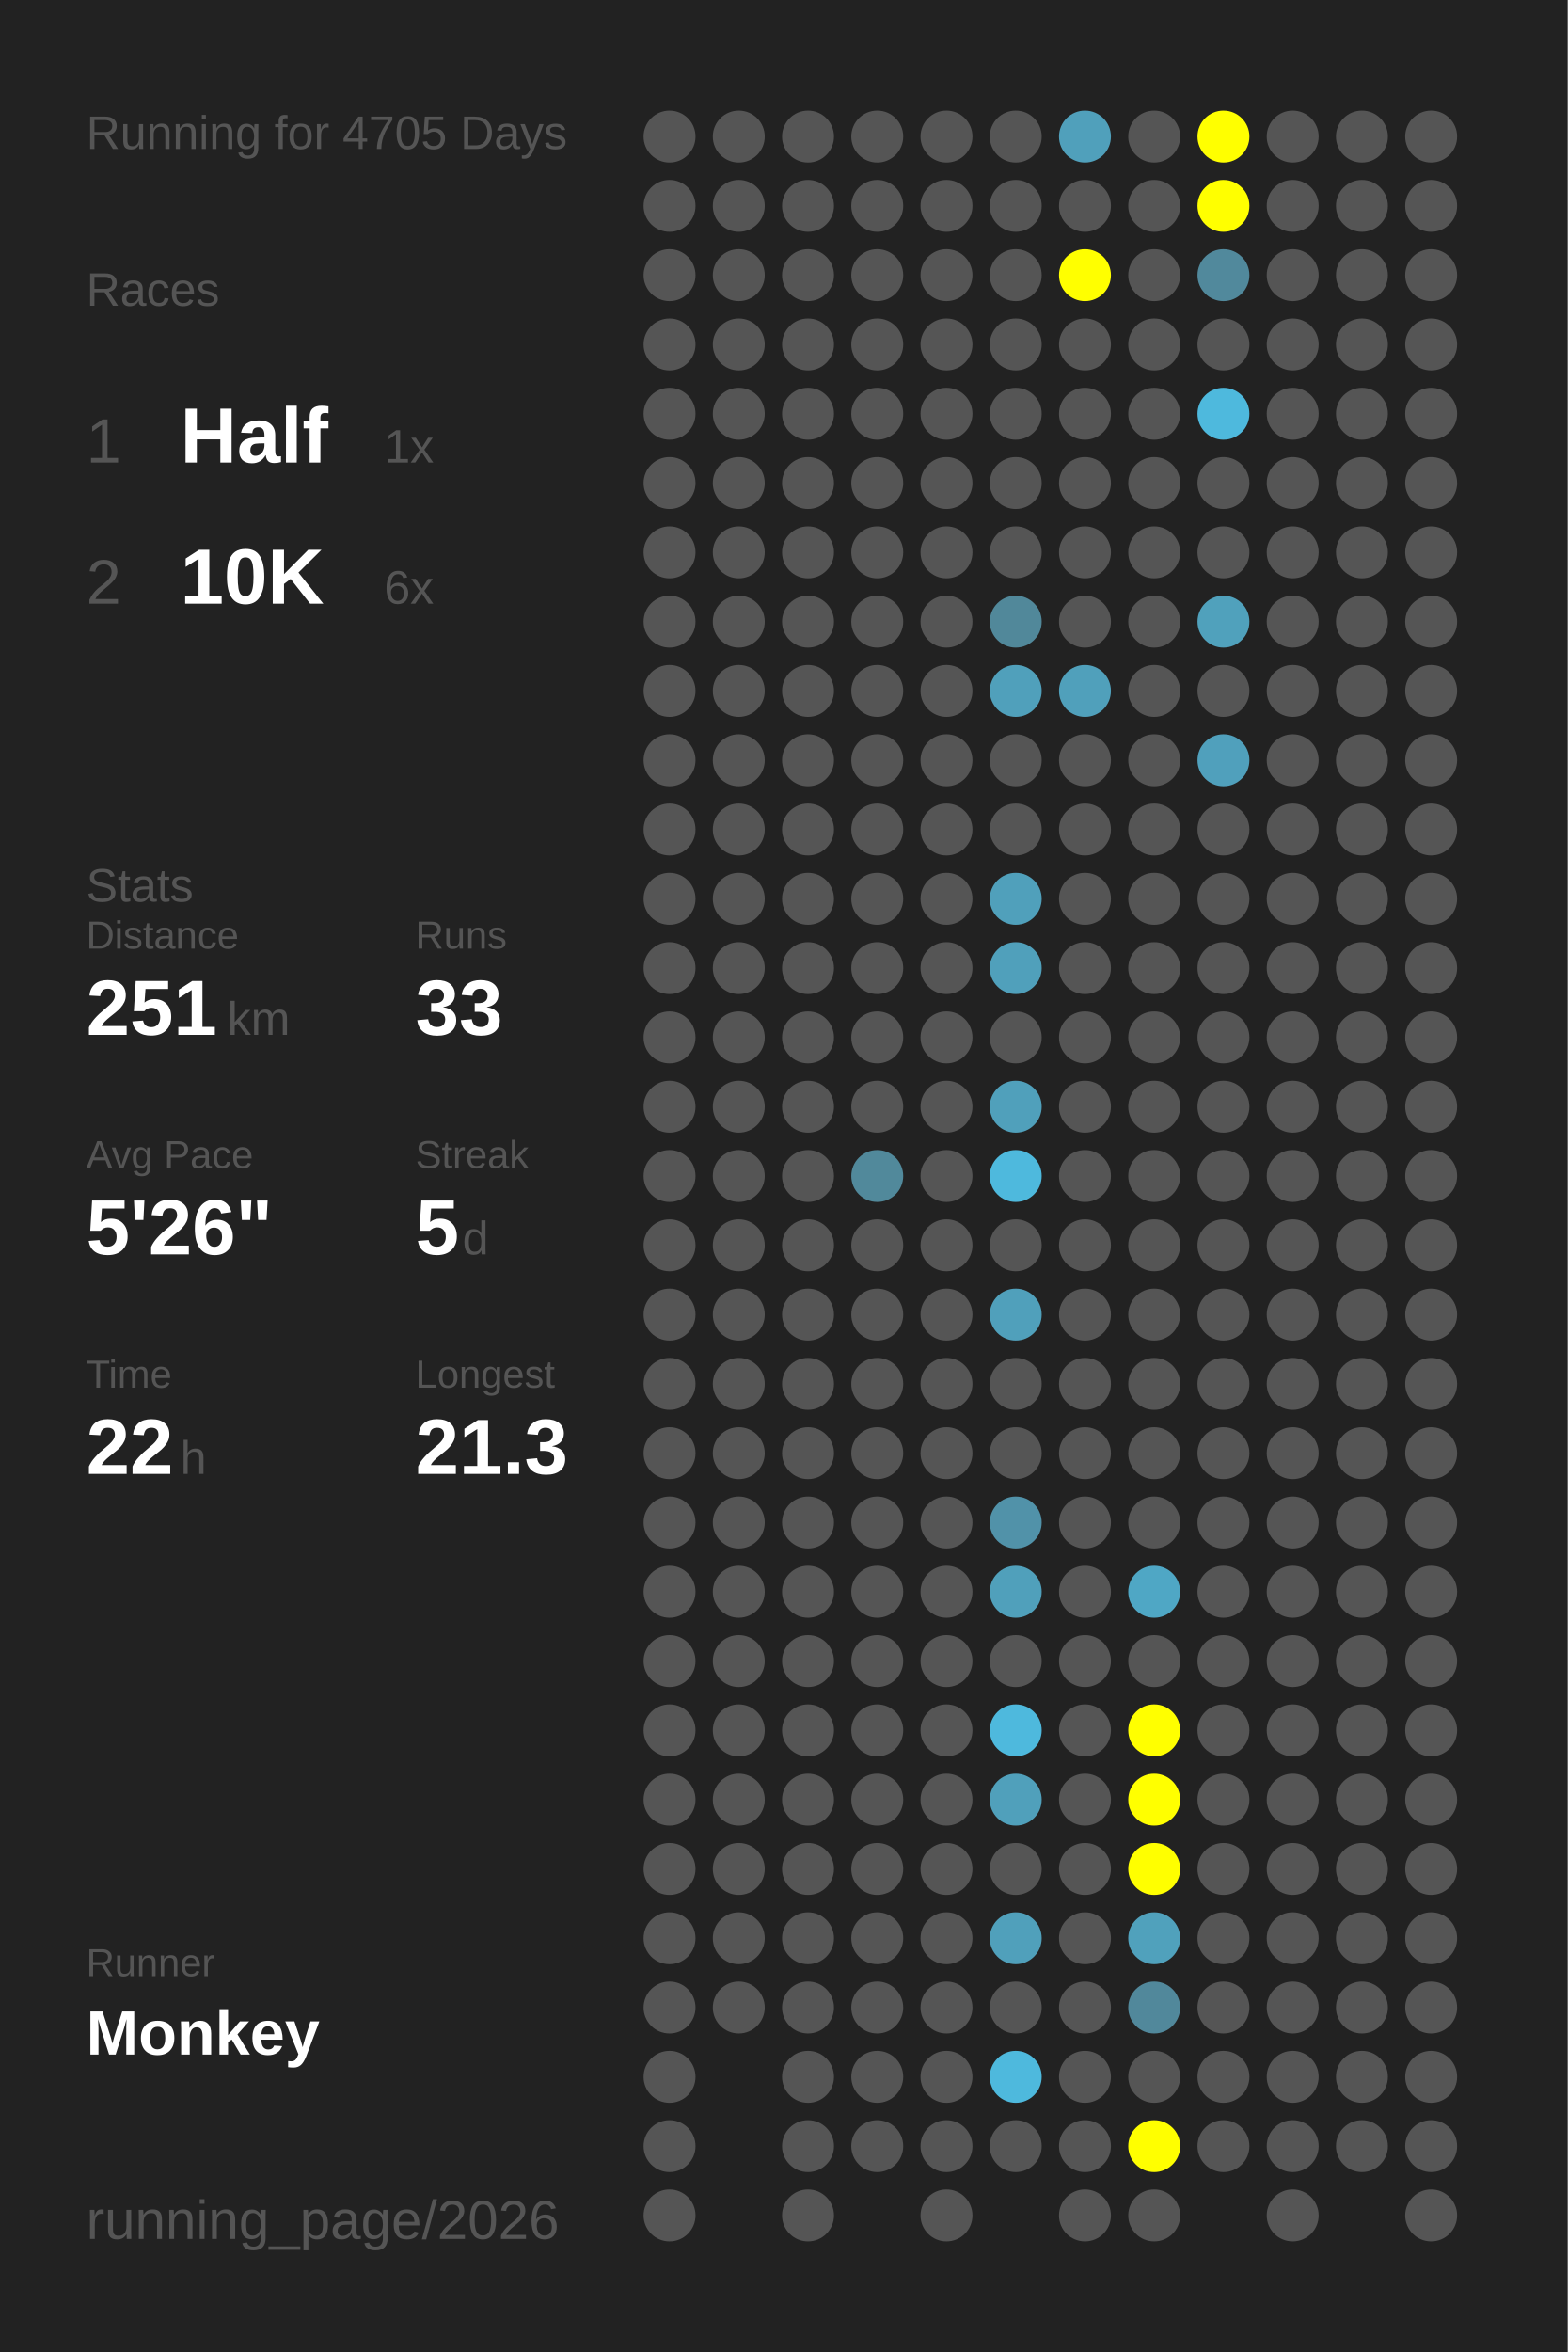
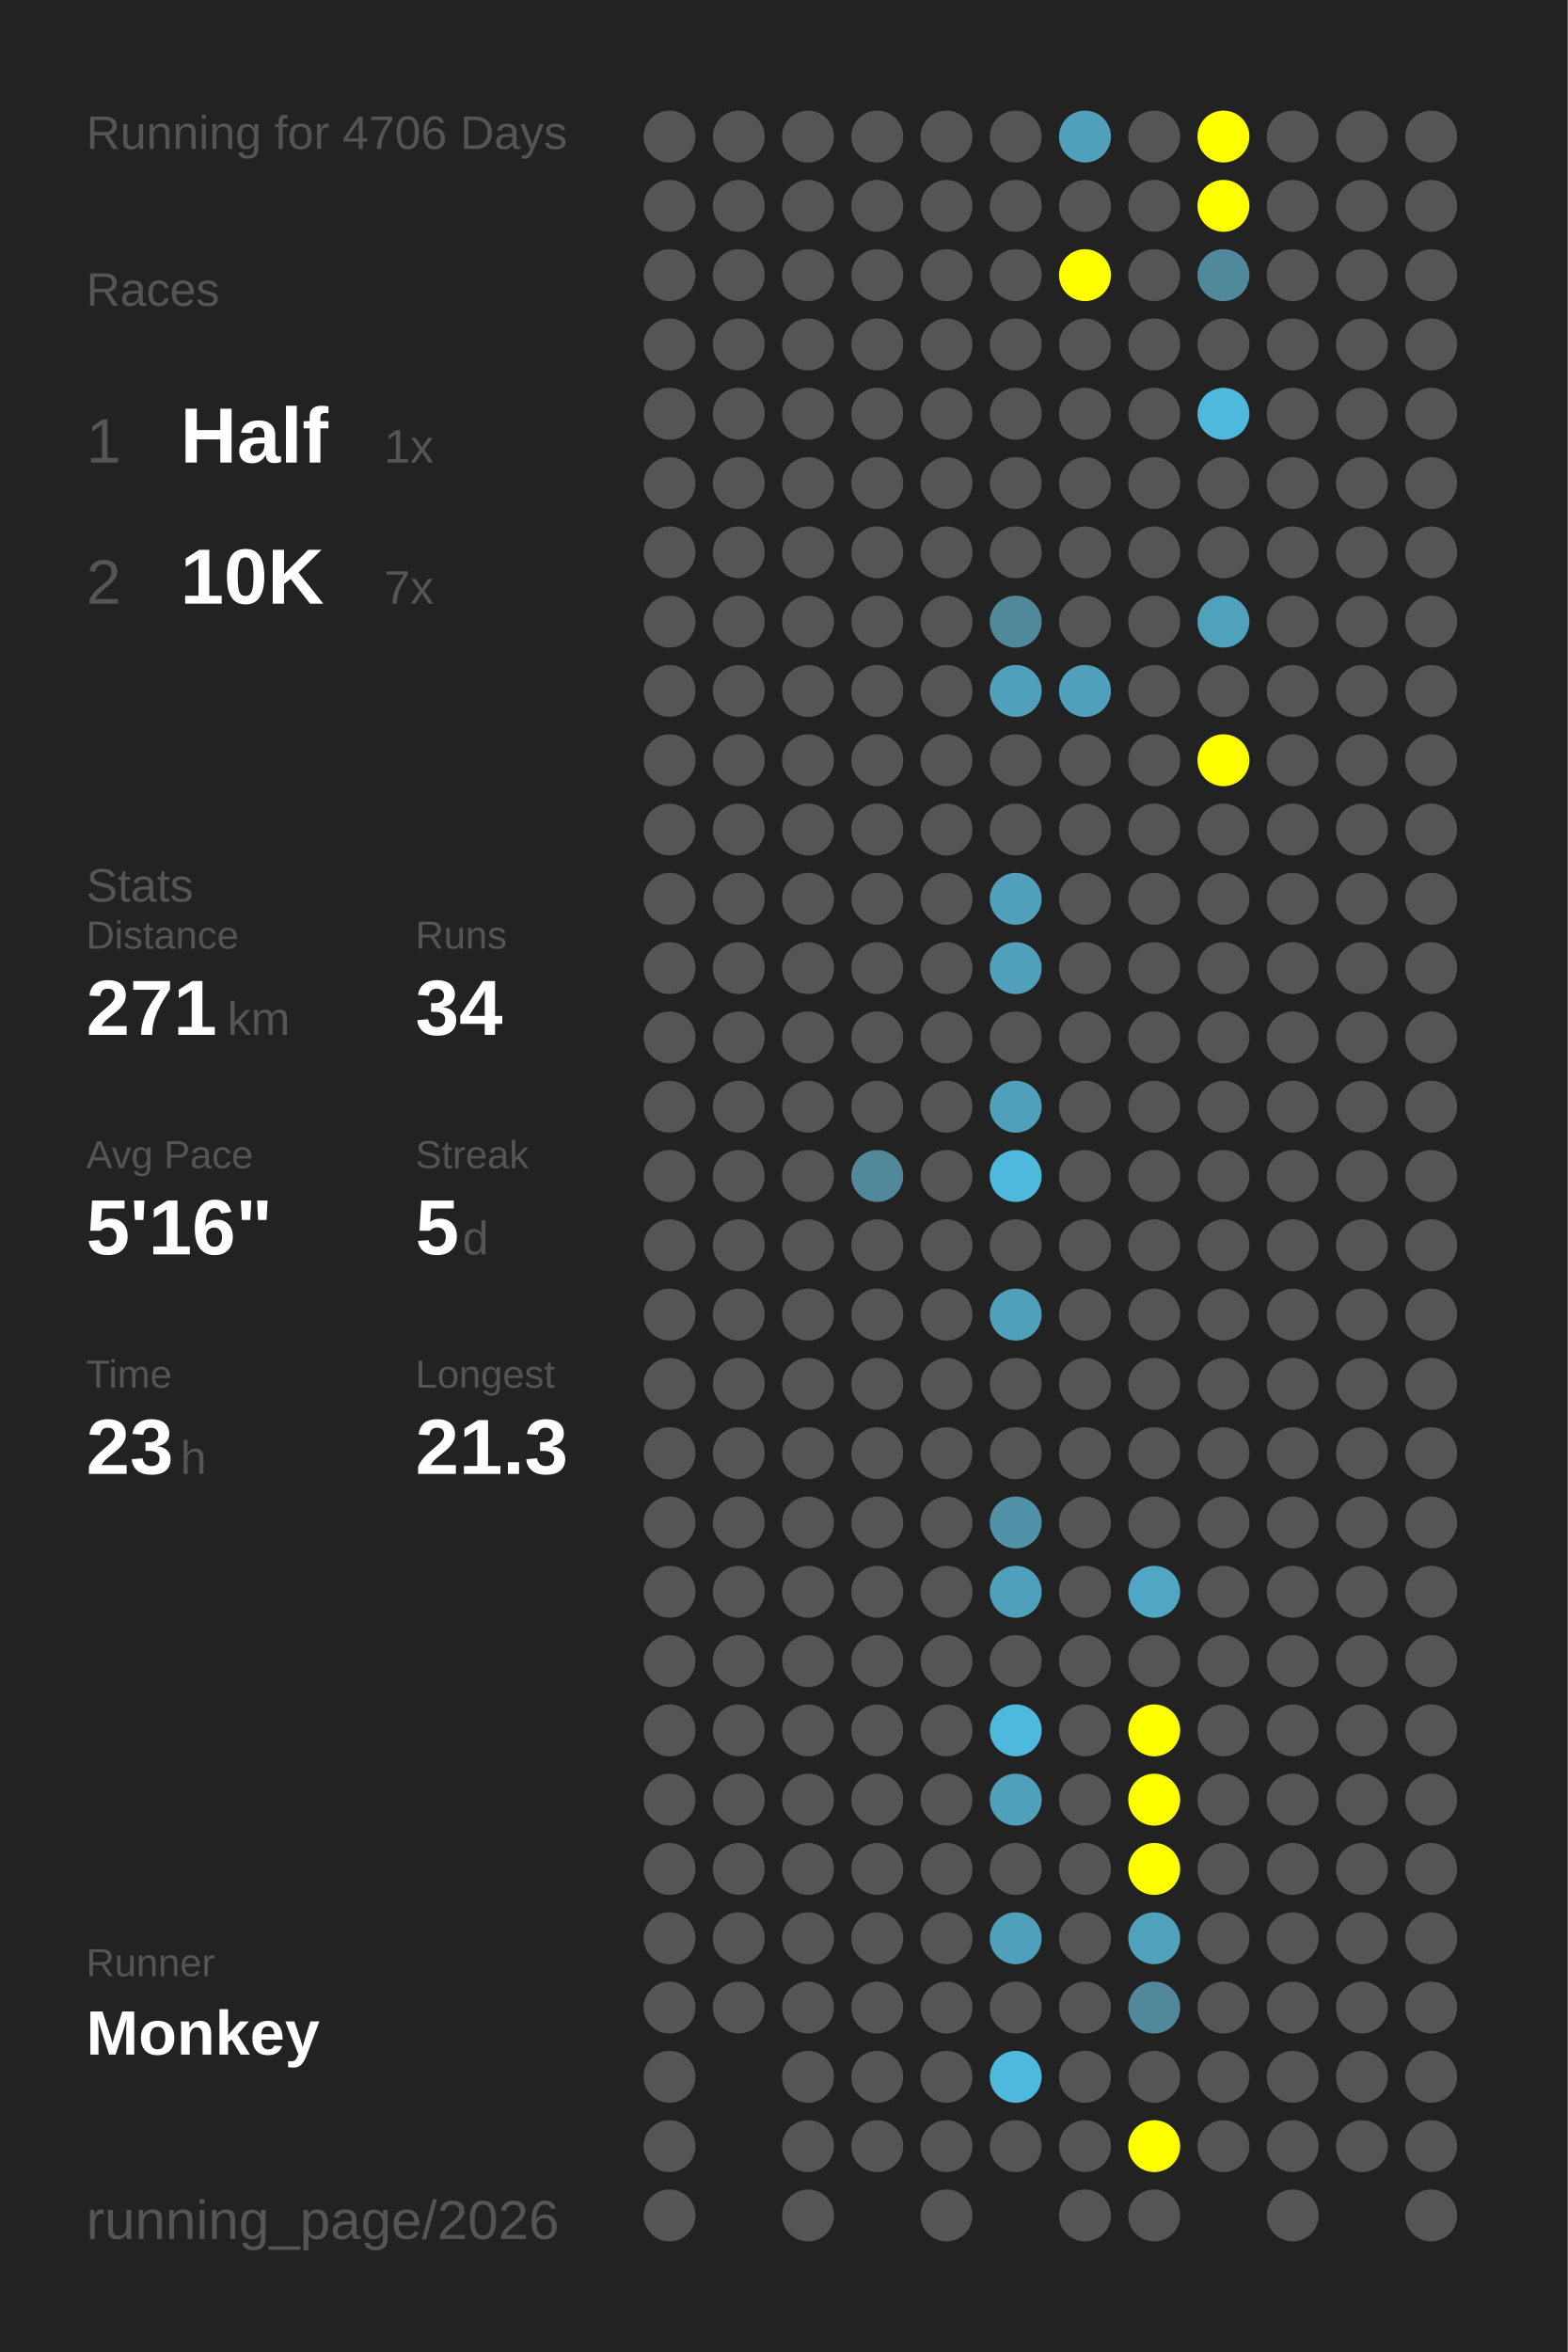
<svg xmlns="http://www.w3.org/2000/svg" baseProfile="full" height="300mm" version="1.1" viewBox="0,0,200,300" width="200mm">
  <defs />
  <rect fill="#222222" height="300" width="200" x="0" y="0" />
-   <text fill="#555555" style="font-size:6px; font-family:Arial;" x="11" y="19">Running for 4705 Days</text>
+   <text fill="#555555" style="font-size:6px; font-family:Arial;" x="11" y="19">Running for 4706 Days</text>
  <text fill="#555555" style="font-size:6px; font-family:Arial;" x="11" y="39">Races</text>
  <text fill="#555555" style="font-size:8px; font-family:Arial;" x="11" y="59">1</text>
  <text fill="#FFFFFF" style="font-size:10px; font-family:Arial; font-weight:bold;" x="23" y="59">Half</text>
  <text fill="#555555" style="font-size:6px; font-family:Arial;" x="49" y="59">1x</text>
  <text fill="#555555" style="font-size:8px; font-family:Arial;" x="11" y="77">2</text>
  <text fill="#FFFFFF" style="font-size:10px; font-family:Arial; font-weight:bold;" x="23" y="77">10K</text>
-   <text fill="#555555" style="font-size:6px; font-family:Arial;" x="49" y="77">6x</text>
+   <text fill="#555555" style="font-size:6px; font-family:Arial;" x="49" y="77">7x</text>
  <text fill="#555555" style="font-size:6px; font-family:Arial;" x="11" y="115">Stats</text>
  <text fill="#555555" style="font-size:5px; font-family:Arial;" x="11" y="121">Distance</text>
-   <text fill="#FFFFFF" style="font-size:10px; font-family:Arial; font-weight:bold;" x="11" y="132">251</text>
+   <text fill="#FFFFFF" style="font-size:10px; font-family:Arial; font-weight:bold;" x="11" y="132">271</text>
  <text fill="#555555" style="font-size:6px; font-family:Arial;" x="29" y="132">km</text>
  <text fill="#555555" style="font-size:5px; font-family:Arial;" x="53" y="121">Runs</text>
-   <text fill="#FFFFFF" style="font-size:10px; font-family:Arial; font-weight:bold;" x="53" y="132">33</text>
+   <text fill="#FFFFFF" style="font-size:10px; font-family:Arial; font-weight:bold;" x="53" y="132">34</text>
  <text fill="#555555" style="font-size:5px; font-family:Arial;" x="11" y="149">Avg Pace</text>
-   <text fill="#FFFFFF" style="font-size:10px; font-family:Arial; font-weight:bold;" x="11" y="160">5'26"</text>
+   <text fill="#FFFFFF" style="font-size:10px; font-family:Arial; font-weight:bold;" x="11" y="160">5'16"</text>
  <text fill="#555555" style="font-size:5px; font-family:Arial;" x="53" y="149">Streak</text>
  <text fill="#FFFFFF" style="font-size:10px; font-family:Arial; font-weight:bold;" x="53" y="160">5</text>
  <text fill="#555555" style="font-size:6px; font-family:Arial;" x="59" y="160">d</text>
  <text fill="#555555" style="font-size:5px; font-family:Arial;" x="11" y="177">Time</text>
-   <text fill="#FFFFFF" style="font-size:10px; font-family:Arial; font-weight:bold;" x="11" y="188">22</text>
+   <text fill="#FFFFFF" style="font-size:10px; font-family:Arial; font-weight:bold;" x="11" y="188">23</text>
  <text fill="#555555" style="font-size:6px; font-family:Arial;" x="23" y="188">h</text>
  <text fill="#555555" style="font-size:5px; font-family:Arial;" x="53" y="177">Longest</text>
  <text fill="#FFFFFF" style="font-size:10px; font-family:Arial; font-weight:bold;" x="53" y="188">21.3</text>
  <text fill="#555555" style="font-size:5px; font-family:Arial;" x="11" y="252.065">Runner</text>
  <text fill="#FFFFFF" style="font-size:8px; font-family:Arial; font-weight:bold;" x="11" y="262.065">Monkey</text>
  <text fill="#555555" style="font-size:7px; font-family:Arial;" x="11" y="285.581">running_page/2026</text>
  <circle cx="85.417" cy="17.419" fill="#555555" r="3.312" />
  <circle cx="85.417" cy="26.258" fill="#555555" r="3.312" />
  <circle cx="85.417" cy="35.097" fill="#555555" r="3.312" />
  <circle cx="85.417" cy="43.935" fill="#555555" r="3.312" />
  <circle cx="85.417" cy="52.774" fill="#555555" r="3.312" />
  <circle cx="85.417" cy="61.613" fill="#555555" r="3.312" />
  <circle cx="85.417" cy="70.452" fill="#555555" r="3.312" />
  <circle cx="85.417" cy="79.29" fill="#555555" r="3.312" />
  <circle cx="85.417" cy="88.129" fill="#555555" r="3.312" />
  <circle cx="85.417" cy="96.968" fill="#555555" r="3.312" />
  <circle cx="85.417" cy="105.806" fill="#555555" r="3.312" />
  <circle cx="85.417" cy="114.645" fill="#555555" r="3.312" />
  <circle cx="85.417" cy="123.484" fill="#555555" r="3.312" />
  <circle cx="85.417" cy="132.323" fill="#555555" r="3.312" />
  <circle cx="85.417" cy="141.161" fill="#555555" r="3.312" />
  <circle cx="85.417" cy="150" fill="#555555" r="3.312" />
  <circle cx="85.417" cy="158.839" fill="#555555" r="3.312" />
  <circle cx="85.417" cy="167.677" fill="#555555" r="3.312" />
  <circle cx="85.417" cy="176.516" fill="#555555" r="3.312" />
  <circle cx="85.417" cy="185.355" fill="#555555" r="3.312" />
  <circle cx="85.417" cy="194.194" fill="#555555" r="3.312" />
  <circle cx="85.417" cy="203.032" fill="#555555" r="3.312" />
  <circle cx="85.417" cy="211.871" fill="#555555" r="3.312" />
  <circle cx="85.417" cy="220.71" fill="#555555" r="3.312" />
  <circle cx="85.417" cy="229.548" fill="#555555" r="3.312" />
  <circle cx="85.417" cy="238.387" fill="#555555" r="3.312" />
  <circle cx="85.417" cy="247.226" fill="#555555" r="3.312" />
  <circle cx="85.417" cy="256.065" fill="#555555" r="3.312" />
  <circle cx="85.417" cy="264.903" fill="#555555" r="3.312" />
  <circle cx="85.417" cy="273.742" fill="#555555" r="3.312" />
  <circle cx="85.417" cy="282.581" fill="#555555" r="3.312" />
  <circle cx="94.25" cy="17.419" fill="#555555" r="3.312" />
  <circle cx="94.25" cy="26.258" fill="#555555" r="3.312" />
  <circle cx="94.25" cy="35.097" fill="#555555" r="3.312" />
  <circle cx="94.25" cy="43.935" fill="#555555" r="3.312" />
  <circle cx="94.25" cy="52.774" fill="#555555" r="3.312" />
  <circle cx="94.25" cy="61.613" fill="#555555" r="3.312" />
  <circle cx="94.25" cy="70.452" fill="#555555" r="3.312" />
  <circle cx="94.25" cy="79.29" fill="#555555" r="3.312" />
  <circle cx="94.25" cy="88.129" fill="#555555" r="3.312" />
  <circle cx="94.25" cy="96.968" fill="#555555" r="3.312" />
  <circle cx="94.25" cy="105.806" fill="#555555" r="3.312" />
  <circle cx="94.25" cy="114.645" fill="#555555" r="3.312" />
  <circle cx="94.25" cy="123.484" fill="#555555" r="3.312" />
  <circle cx="94.25" cy="132.323" fill="#555555" r="3.312" />
  <circle cx="94.25" cy="141.161" fill="#555555" r="3.312" />
  <circle cx="94.25" cy="150" fill="#555555" r="3.312" />
  <circle cx="94.25" cy="158.839" fill="#555555" r="3.312" />
  <circle cx="94.25" cy="167.677" fill="#555555" r="3.312" />
  <circle cx="94.25" cy="176.516" fill="#555555" r="3.312" />
  <circle cx="94.25" cy="185.355" fill="#555555" r="3.312" />
  <circle cx="94.25" cy="194.194" fill="#555555" r="3.312" />
  <circle cx="94.25" cy="203.032" fill="#555555" r="3.312" />
  <circle cx="94.25" cy="211.871" fill="#555555" r="3.312" />
  <circle cx="94.25" cy="220.71" fill="#555555" r="3.312" />
  <circle cx="94.25" cy="229.548" fill="#555555" r="3.312" />
  <circle cx="94.25" cy="238.387" fill="#555555" r="3.312" />
  <circle cx="94.25" cy="247.226" fill="#555555" r="3.312" />
  <circle cx="94.25" cy="256.065" fill="#555555" r="3.312" />
  <circle cx="103.083" cy="17.419" fill="#555555" r="3.312" />
  <circle cx="103.083" cy="26.258" fill="#555555" r="3.312" />
  <circle cx="103.083" cy="35.097" fill="#555555" r="3.312" />
  <circle cx="103.083" cy="43.935" fill="#555555" r="3.312" />
  <circle cx="103.083" cy="52.774" fill="#555555" r="3.312" />
  <circle cx="103.083" cy="61.613" fill="#555555" r="3.312" />
  <circle cx="103.083" cy="70.452" fill="#555555" r="3.312" />
  <circle cx="103.083" cy="79.29" fill="#555555" r="3.312" />
  <circle cx="103.083" cy="88.129" fill="#555555" r="3.312" />
  <circle cx="103.083" cy="96.968" fill="#555555" r="3.312" />
  <circle cx="103.083" cy="105.806" fill="#555555" r="3.312" />
  <circle cx="103.083" cy="114.645" fill="#555555" r="3.312" />
  <circle cx="103.083" cy="123.484" fill="#555555" r="3.312" />
  <circle cx="103.083" cy="132.323" fill="#555555" r="3.312" />
  <circle cx="103.083" cy="141.161" fill="#555555" r="3.312" />
  <circle cx="103.083" cy="150" fill="#555555" r="3.312" />
  <circle cx="103.083" cy="158.839" fill="#555555" r="3.312" />
  <circle cx="103.083" cy="167.677" fill="#555555" r="3.312" />
  <circle cx="103.083" cy="176.516" fill="#555555" r="3.312" />
  <circle cx="103.083" cy="185.355" fill="#555555" r="3.312" />
  <circle cx="103.083" cy="194.194" fill="#555555" r="3.312" />
  <circle cx="103.083" cy="203.032" fill="#555555" r="3.312" />
  <circle cx="103.083" cy="211.871" fill="#555555" r="3.312" />
  <circle cx="103.083" cy="220.71" fill="#555555" r="3.312" />
  <circle cx="103.083" cy="229.548" fill="#555555" r="3.312" />
  <circle cx="103.083" cy="238.387" fill="#555555" r="3.312" />
  <circle cx="103.083" cy="247.226" fill="#555555" r="3.312" />
  <circle cx="103.083" cy="256.065" fill="#555555" r="3.312" />
  <circle cx="103.083" cy="264.903" fill="#555555" r="3.312" />
  <circle cx="103.083" cy="273.742" fill="#555555" r="3.312" />
  <circle cx="103.083" cy="282.581" fill="#555555" r="3.312" />
  <circle cx="111.917" cy="17.419" fill="#555555" r="3.312" />
  <circle cx="111.917" cy="26.258" fill="#555555" r="3.312" />
  <circle cx="111.917" cy="35.097" fill="#555555" r="3.312" />
  <circle cx="111.917" cy="43.935" fill="#555555" r="3.312" />
  <circle cx="111.917" cy="52.774" fill="#555555" r="3.312" />
  <circle cx="111.917" cy="61.613" fill="#555555" r="3.312" />
  <circle cx="111.917" cy="70.452" fill="#555555" r="3.312" />
  <circle cx="111.917" cy="79.29" fill="#555555" r="3.312" />
  <circle cx="111.917" cy="88.129" fill="#555555" r="3.312" />
  <circle cx="111.917" cy="96.968" fill="#555555" r="3.312" />
  <circle cx="111.917" cy="105.806" fill="#555555" r="3.312" />
  <circle cx="111.917" cy="114.645" fill="#555555" r="3.312" />
  <circle cx="111.917" cy="123.484" fill="#555555" r="3.312" />
  <circle cx="111.917" cy="132.323" fill="#555555" r="3.312" />
  <circle cx="111.917" cy="141.161" fill="#555555" r="3.312" />
  <circle cx="111.917" cy="150" fill="#51899b" r="3.312" />
  <circle cx="111.917" cy="158.839" fill="#555555" r="3.312" />
  <circle cx="111.917" cy="167.677" fill="#555555" r="3.312" />
  <circle cx="111.917" cy="176.516" fill="#555555" r="3.312" />
  <circle cx="111.917" cy="185.355" fill="#555555" r="3.312" />
  <circle cx="111.917" cy="194.194" fill="#555555" r="3.312" />
  <circle cx="111.917" cy="203.032" fill="#555555" r="3.312" />
  <circle cx="111.917" cy="211.871" fill="#555555" r="3.312" />
  <circle cx="111.917" cy="220.71" fill="#555555" r="3.312" />
  <circle cx="111.917" cy="229.548" fill="#555555" r="3.312" />
  <circle cx="111.917" cy="238.387" fill="#555555" r="3.312" />
  <circle cx="111.917" cy="247.226" fill="#555555" r="3.312" />
  <circle cx="111.917" cy="256.065" fill="#555555" r="3.312" />
  <circle cx="111.917" cy="264.903" fill="#555555" r="3.312" />
  <circle cx="111.917" cy="273.742" fill="#555555" r="3.312" />
  <circle cx="120.75" cy="17.419" fill="#555555" r="3.312" />
  <circle cx="120.75" cy="26.258" fill="#555555" r="3.312" />
  <circle cx="120.75" cy="35.097" fill="#555555" r="3.312" />
  <circle cx="120.75" cy="43.935" fill="#555555" r="3.312" />
  <circle cx="120.75" cy="52.774" fill="#555555" r="3.312" />
  <circle cx="120.75" cy="61.613" fill="#555555" r="3.312" />
  <circle cx="120.75" cy="70.452" fill="#555555" r="3.312" />
  <circle cx="120.75" cy="79.29" fill="#555555" r="3.312" />
  <circle cx="120.75" cy="88.129" fill="#555555" r="3.312" />
  <circle cx="120.75" cy="96.968" fill="#555555" r="3.312" />
  <circle cx="120.75" cy="105.806" fill="#555555" r="3.312" />
  <circle cx="120.75" cy="114.645" fill="#555555" r="3.312" />
  <circle cx="120.75" cy="123.484" fill="#555555" r="3.312" />
  <circle cx="120.75" cy="132.323" fill="#555555" r="3.312" />
  <circle cx="120.75" cy="141.161" fill="#555555" r="3.312" />
  <circle cx="120.75" cy="150" fill="#555555" r="3.312" />
  <circle cx="120.75" cy="158.839" fill="#555555" r="3.312" />
  <circle cx="120.75" cy="167.677" fill="#555555" r="3.312" />
  <circle cx="120.75" cy="176.516" fill="#555555" r="3.312" />
  <circle cx="120.75" cy="185.355" fill="#555555" r="3.312" />
  <circle cx="120.75" cy="194.194" fill="#555555" r="3.312" />
  <circle cx="120.75" cy="203.032" fill="#555555" r="3.312" />
  <circle cx="120.75" cy="211.871" fill="#555555" r="3.312" />
  <circle cx="120.75" cy="220.71" fill="#555555" r="3.312" />
  <circle cx="120.75" cy="229.548" fill="#555555" r="3.312" />
  <circle cx="120.75" cy="238.387" fill="#555555" r="3.312" />
  <circle cx="120.75" cy="247.226" fill="#555555" r="3.312" />
  <circle cx="120.75" cy="256.065" fill="#555555" r="3.312" />
  <circle cx="120.75" cy="264.903" fill="#555555" r="3.312" />
  <circle cx="120.75" cy="273.742" fill="#555555" r="3.312" />
  <circle cx="120.75" cy="282.581" fill="#555555" r="3.312" />
  <circle cx="129.583" cy="17.419" fill="#555555" r="3.312" />
  <circle cx="129.583" cy="26.258" fill="#555555" r="3.312" />
  <circle cx="129.583" cy="35.097" fill="#555555" r="3.312" />
  <circle cx="129.583" cy="43.935" fill="#555555" r="3.312" />
  <circle cx="129.583" cy="52.774" fill="#555555" r="3.312" />
  <circle cx="129.583" cy="61.613" fill="#555555" r="3.312" />
  <circle cx="129.583" cy="70.452" fill="#555555" r="3.312" />
  <circle cx="129.583" cy="79.29" fill="#51889a" r="3.312" />
  <circle cx="129.583" cy="88.129" fill="#50a0bb" r="3.312" />
  <circle cx="129.583" cy="96.968" fill="#555555" r="3.312" />
  <circle cx="129.583" cy="105.806" fill="#555555" r="3.312" />
  <circle cx="129.583" cy="114.645" fill="#50a0bb" r="3.312" />
  <circle cx="129.583" cy="123.484" fill="#50a0bb" r="3.312" />
  <circle cx="129.583" cy="132.323" fill="#555555" r="3.312" />
  <circle cx="129.583" cy="141.161" fill="#50a0bb" r="3.312" />
  <circle cx="129.583" cy="150" fill="#4eb9dd" r="3.312" />
  <circle cx="129.583" cy="158.839" fill="#555555" r="3.312" />
  <circle cx="129.583" cy="167.677" fill="#50a0bb" r="3.312" />
  <circle cx="129.583" cy="176.516" fill="#555555" r="3.312" />
  <circle cx="129.583" cy="185.355" fill="#555555" r="3.312" />
  <circle cx="129.583" cy="194.194" fill="#5192a9" r="3.312" />
  <circle cx="129.583" cy="203.032" fill="#50a0bb" r="3.312" />
  <circle cx="129.583" cy="211.871" fill="#555555" r="3.312" />
  <circle cx="129.583" cy="220.71" fill="#4eb9dd" r="3.312" />
  <circle cx="129.583" cy="229.548" fill="#50a0bb" r="3.312" />
  <circle cx="129.583" cy="238.387" fill="#555555" r="3.312" />
  <circle cx="129.583" cy="247.226" fill="#50a0bb" r="3.312" />
  <circle cx="129.583" cy="256.065" fill="#555555" r="3.312" />
  <circle cx="129.583" cy="264.903" fill="#4eb9dd" r="3.312" />
  <circle cx="129.583" cy="273.742" fill="#555555" r="3.312" />
  <circle cx="138.417" cy="17.419" fill="#50a0bb" r="3.312" />
  <circle cx="138.417" cy="26.258" fill="#555555" r="3.312" />
  <circle cx="138.417" cy="35.097" fill="#FFFF00" r="3.312" />
  <circle cx="138.417" cy="43.935" fill="#555555" r="3.312" />
  <circle cx="138.417" cy="52.774" fill="#555555" r="3.312" />
  <circle cx="138.417" cy="61.613" fill="#555555" r="3.312" />
  <circle cx="138.417" cy="70.452" fill="#555555" r="3.312" />
  <circle cx="138.417" cy="79.29" fill="#555555" r="3.312" />
  <circle cx="138.417" cy="88.129" fill="#50a0bb" r="3.312" />
  <circle cx="138.417" cy="96.968" fill="#555555" r="3.312" />
  <circle cx="138.417" cy="105.806" fill="#555555" r="3.312" />
  <circle cx="138.417" cy="114.645" fill="#555555" r="3.312" />
  <circle cx="138.417" cy="123.484" fill="#555555" r="3.312" />
  <circle cx="138.417" cy="132.323" fill="#555555" r="3.312" />
  <circle cx="138.417" cy="141.161" fill="#555555" r="3.312" />
  <circle cx="138.417" cy="150" fill="#555555" r="3.312" />
  <circle cx="138.417" cy="158.839" fill="#555555" r="3.312" />
  <circle cx="138.417" cy="167.677" fill="#555555" r="3.312" />
  <circle cx="138.417" cy="176.516" fill="#555555" r="3.312" />
  <circle cx="138.417" cy="185.355" fill="#555555" r="3.312" />
  <circle cx="138.417" cy="194.194" fill="#555555" r="3.312" />
  <circle cx="138.417" cy="203.032" fill="#555555" r="3.312" />
  <circle cx="138.417" cy="211.871" fill="#555555" r="3.312" />
  <circle cx="138.417" cy="220.71" fill="#555555" r="3.312" />
  <circle cx="138.417" cy="229.548" fill="#555555" r="3.312" />
  <circle cx="138.417" cy="238.387" fill="#555555" r="3.312" />
  <circle cx="138.417" cy="247.226" fill="#555555" r="3.312" />
  <circle cx="138.417" cy="256.065" fill="#555555" r="3.312" />
  <circle cx="138.417" cy="264.903" fill="#555555" r="3.312" />
  <circle cx="138.417" cy="273.742" fill="#555555" r="3.312" />
  <circle cx="138.417" cy="282.581" fill="#555555" r="3.312" />
  <circle cx="147.25" cy="17.419" fill="#555555" r="3.312" />
  <circle cx="147.25" cy="26.258" fill="#555555" r="3.312" />
  <circle cx="147.25" cy="35.097" fill="#555555" r="3.312" />
  <circle cx="147.25" cy="43.935" fill="#555555" r="3.312" />
  <circle cx="147.25" cy="52.774" fill="#555555" r="3.312" />
  <circle cx="147.25" cy="61.613" fill="#555555" r="3.312" />
  <circle cx="147.25" cy="70.452" fill="#555555" r="3.312" />
  <circle cx="147.25" cy="79.29" fill="#555555" r="3.312" />
  <circle cx="147.25" cy="88.129" fill="#555555" r="3.312" />
  <circle cx="147.25" cy="96.968" fill="#555555" r="3.312" />
  <circle cx="147.25" cy="105.806" fill="#555555" r="3.312" />
  <circle cx="147.25" cy="114.645" fill="#555555" r="3.312" />
  <circle cx="147.25" cy="123.484" fill="#555555" r="3.312" />
  <circle cx="147.25" cy="132.323" fill="#555555" r="3.312" />
  <circle cx="147.25" cy="141.161" fill="#555555" r="3.312" />
  <circle cx="147.25" cy="150" fill="#555555" r="3.312" />
  <circle cx="147.25" cy="158.839" fill="#555555" r="3.312" />
  <circle cx="147.25" cy="167.677" fill="#555555" r="3.312" />
  <circle cx="147.25" cy="176.516" fill="#555555" r="3.312" />
  <circle cx="147.25" cy="185.355" fill="#555555" r="3.312" />
  <circle cx="147.25" cy="194.194" fill="#555555" r="3.312" />
  <circle cx="147.25" cy="203.032" fill="#4fa7c5" r="3.312" />
  <circle cx="147.25" cy="211.871" fill="#555555" r="3.312" />
  <circle cx="147.25" cy="220.71" fill="#FFFF00" r="3.312" />
  <circle cx="147.25" cy="229.548" fill="#FFFF00" r="3.312" />
  <circle cx="147.25" cy="238.387" fill="#FFFF00" r="3.312" />
  <circle cx="147.25" cy="247.226" fill="#50a1bc" r="3.312" />
  <circle cx="147.25" cy="256.065" fill="#51889b" r="3.312" />
  <circle cx="147.25" cy="264.903" fill="#555555" r="3.312" />
  <circle cx="147.25" cy="273.742" fill="#FFFF00" r="3.312" />
  <circle cx="147.25" cy="282.581" fill="#555555" r="3.312" />
  <circle cx="156.083" cy="17.419" fill="#FFFF00" r="3.312" />
  <circle cx="156.083" cy="26.258" fill="#FFFF00" r="3.312" />
  <circle cx="156.083" cy="35.097" fill="#51899c" r="3.312" />
  <circle cx="156.083" cy="43.935" fill="#555555" r="3.312" />
  <circle cx="156.083" cy="52.774" fill="#4eb9dd" r="3.312" />
  <circle cx="156.083" cy="61.613" fill="#555555" r="3.312" />
  <circle cx="156.083" cy="70.452" fill="#555555" r="3.312" />
  <circle cx="156.083" cy="79.29" fill="#50a1bc" r="3.312" />
  <circle cx="156.083" cy="88.129" fill="#555555" r="3.312" />
-   <circle cx="156.083" cy="96.968" fill="#50a0bc" r="3.312" />
+   <circle cx="156.083" cy="96.968" fill="#FFFF00" r="3.312" />
  <circle cx="156.083" cy="105.806" fill="#555555" r="3.312" />
  <circle cx="156.083" cy="114.645" fill="#555555" r="3.312" />
  <circle cx="156.083" cy="123.484" fill="#555555" r="3.312" />
  <circle cx="156.083" cy="132.323" fill="#555555" r="3.312" />
  <circle cx="156.083" cy="141.161" fill="#555555" r="3.312" />
  <circle cx="156.083" cy="150" fill="#555555" r="3.312" />
  <circle cx="156.083" cy="158.839" fill="#555555" r="3.312" />
  <circle cx="156.083" cy="167.677" fill="#555555" r="3.312" />
  <circle cx="156.083" cy="176.516" fill="#555555" r="3.312" />
  <circle cx="156.083" cy="185.355" fill="#555555" r="3.312" />
  <circle cx="156.083" cy="194.194" fill="#555555" r="3.312" />
  <circle cx="156.083" cy="203.032" fill="#555555" r="3.312" />
  <circle cx="156.083" cy="211.871" fill="#555555" r="3.312" />
  <circle cx="156.083" cy="220.71" fill="#555555" r="3.312" />
  <circle cx="156.083" cy="229.548" fill="#555555" r="3.312" />
  <circle cx="156.083" cy="238.387" fill="#555555" r="3.312" />
  <circle cx="156.083" cy="247.226" fill="#555555" r="3.312" />
  <circle cx="156.083" cy="256.065" fill="#555555" r="3.312" />
  <circle cx="156.083" cy="264.903" fill="#555555" r="3.312" />
  <circle cx="156.083" cy="273.742" fill="#555555" r="3.312" />
  <circle cx="164.917" cy="17.419" fill="#555555" r="3.312" />
  <circle cx="164.917" cy="26.258" fill="#555555" r="3.312" />
  <circle cx="164.917" cy="35.097" fill="#555555" r="3.312" />
  <circle cx="164.917" cy="43.935" fill="#555555" r="3.312" />
  <circle cx="164.917" cy="52.774" fill="#555555" r="3.312" />
  <circle cx="164.917" cy="61.613" fill="#555555" r="3.312" />
  <circle cx="164.917" cy="70.452" fill="#555555" r="3.312" />
  <circle cx="164.917" cy="79.29" fill="#555555" r="3.312" />
  <circle cx="164.917" cy="88.129" fill="#555555" r="3.312" />
  <circle cx="164.917" cy="96.968" fill="#555555" r="3.312" />
  <circle cx="164.917" cy="105.806" fill="#555555" r="3.312" />
  <circle cx="164.917" cy="114.645" fill="#555555" r="3.312" />
  <circle cx="164.917" cy="123.484" fill="#555555" r="3.312" />
  <circle cx="164.917" cy="132.323" fill="#555555" r="3.312" />
  <circle cx="164.917" cy="141.161" fill="#555555" r="3.312" />
  <circle cx="164.917" cy="150" fill="#555555" r="3.312" />
  <circle cx="164.917" cy="158.839" fill="#555555" r="3.312" />
  <circle cx="164.917" cy="167.677" fill="#555555" r="3.312" />
  <circle cx="164.917" cy="176.516" fill="#555555" r="3.312" />
  <circle cx="164.917" cy="185.355" fill="#555555" r="3.312" />
  <circle cx="164.917" cy="194.194" fill="#555555" r="3.312" />
  <circle cx="164.917" cy="203.032" fill="#555555" r="3.312" />
  <circle cx="164.917" cy="211.871" fill="#555555" r="3.312" />
  <circle cx="164.917" cy="220.71" fill="#555555" r="3.312" />
  <circle cx="164.917" cy="229.548" fill="#555555" r="3.312" />
  <circle cx="164.917" cy="238.387" fill="#555555" r="3.312" />
  <circle cx="164.917" cy="247.226" fill="#555555" r="3.312" />
  <circle cx="164.917" cy="256.065" fill="#555555" r="3.312" />
  <circle cx="164.917" cy="264.903" fill="#555555" r="3.312" />
  <circle cx="164.917" cy="273.742" fill="#555555" r="3.312" />
  <circle cx="164.917" cy="282.581" fill="#555555" r="3.312" />
  <circle cx="173.75" cy="17.419" fill="#555555" r="3.312" />
  <circle cx="173.75" cy="26.258" fill="#555555" r="3.312" />
  <circle cx="173.75" cy="35.097" fill="#555555" r="3.312" />
  <circle cx="173.75" cy="43.935" fill="#555555" r="3.312" />
  <circle cx="173.75" cy="52.774" fill="#555555" r="3.312" />
  <circle cx="173.75" cy="61.613" fill="#555555" r="3.312" />
  <circle cx="173.75" cy="70.452" fill="#555555" r="3.312" />
  <circle cx="173.75" cy="79.29" fill="#555555" r="3.312" />
  <circle cx="173.75" cy="88.129" fill="#555555" r="3.312" />
  <circle cx="173.75" cy="96.968" fill="#555555" r="3.312" />
  <circle cx="173.75" cy="105.806" fill="#555555" r="3.312" />
  <circle cx="173.75" cy="114.645" fill="#555555" r="3.312" />
  <circle cx="173.75" cy="123.484" fill="#555555" r="3.312" />
  <circle cx="173.75" cy="132.323" fill="#555555" r="3.312" />
  <circle cx="173.75" cy="141.161" fill="#555555" r="3.312" />
  <circle cx="173.75" cy="150" fill="#555555" r="3.312" />
  <circle cx="173.75" cy="158.839" fill="#555555" r="3.312" />
  <circle cx="173.75" cy="167.677" fill="#555555" r="3.312" />
  <circle cx="173.75" cy="176.516" fill="#555555" r="3.312" />
  <circle cx="173.75" cy="185.355" fill="#555555" r="3.312" />
  <circle cx="173.75" cy="194.194" fill="#555555" r="3.312" />
  <circle cx="173.75" cy="203.032" fill="#555555" r="3.312" />
  <circle cx="173.75" cy="211.871" fill="#555555" r="3.312" />
  <circle cx="173.75" cy="220.71" fill="#555555" r="3.312" />
  <circle cx="173.75" cy="229.548" fill="#555555" r="3.312" />
  <circle cx="173.75" cy="238.387" fill="#555555" r="3.312" />
  <circle cx="173.75" cy="247.226" fill="#555555" r="3.312" />
  <circle cx="173.75" cy="256.065" fill="#555555" r="3.312" />
  <circle cx="173.75" cy="264.903" fill="#555555" r="3.312" />
  <circle cx="173.75" cy="273.742" fill="#555555" r="3.312" />
  <circle cx="182.583" cy="17.419" fill="#555555" r="3.312" />
  <circle cx="182.583" cy="26.258" fill="#555555" r="3.312" />
  <circle cx="182.583" cy="35.097" fill="#555555" r="3.312" />
  <circle cx="182.583" cy="43.935" fill="#555555" r="3.312" />
  <circle cx="182.583" cy="52.774" fill="#555555" r="3.312" />
  <circle cx="182.583" cy="61.613" fill="#555555" r="3.312" />
  <circle cx="182.583" cy="70.452" fill="#555555" r="3.312" />
  <circle cx="182.583" cy="79.29" fill="#555555" r="3.312" />
  <circle cx="182.583" cy="88.129" fill="#555555" r="3.312" />
  <circle cx="182.583" cy="96.968" fill="#555555" r="3.312" />
  <circle cx="182.583" cy="105.806" fill="#555555" r="3.312" />
  <circle cx="182.583" cy="114.645" fill="#555555" r="3.312" />
  <circle cx="182.583" cy="123.484" fill="#555555" r="3.312" />
  <circle cx="182.583" cy="132.323" fill="#555555" r="3.312" />
  <circle cx="182.583" cy="141.161" fill="#555555" r="3.312" />
  <circle cx="182.583" cy="150" fill="#555555" r="3.312" />
  <circle cx="182.583" cy="158.839" fill="#555555" r="3.312" />
  <circle cx="182.583" cy="167.677" fill="#555555" r="3.312" />
  <circle cx="182.583" cy="176.516" fill="#555555" r="3.312" />
  <circle cx="182.583" cy="185.355" fill="#555555" r="3.312" />
  <circle cx="182.583" cy="194.194" fill="#555555" r="3.312" />
  <circle cx="182.583" cy="203.032" fill="#555555" r="3.312" />
  <circle cx="182.583" cy="211.871" fill="#555555" r="3.312" />
  <circle cx="182.583" cy="220.71" fill="#555555" r="3.312" />
  <circle cx="182.583" cy="229.548" fill="#555555" r="3.312" />
  <circle cx="182.583" cy="238.387" fill="#555555" r="3.312" />
  <circle cx="182.583" cy="247.226" fill="#555555" r="3.312" />
  <circle cx="182.583" cy="256.065" fill="#555555" r="3.312" />
  <circle cx="182.583" cy="264.903" fill="#555555" r="3.312" />
  <circle cx="182.583" cy="273.742" fill="#555555" r="3.312" />
  <circle cx="182.583" cy="282.581" fill="#555555" r="3.312" />
</svg>
